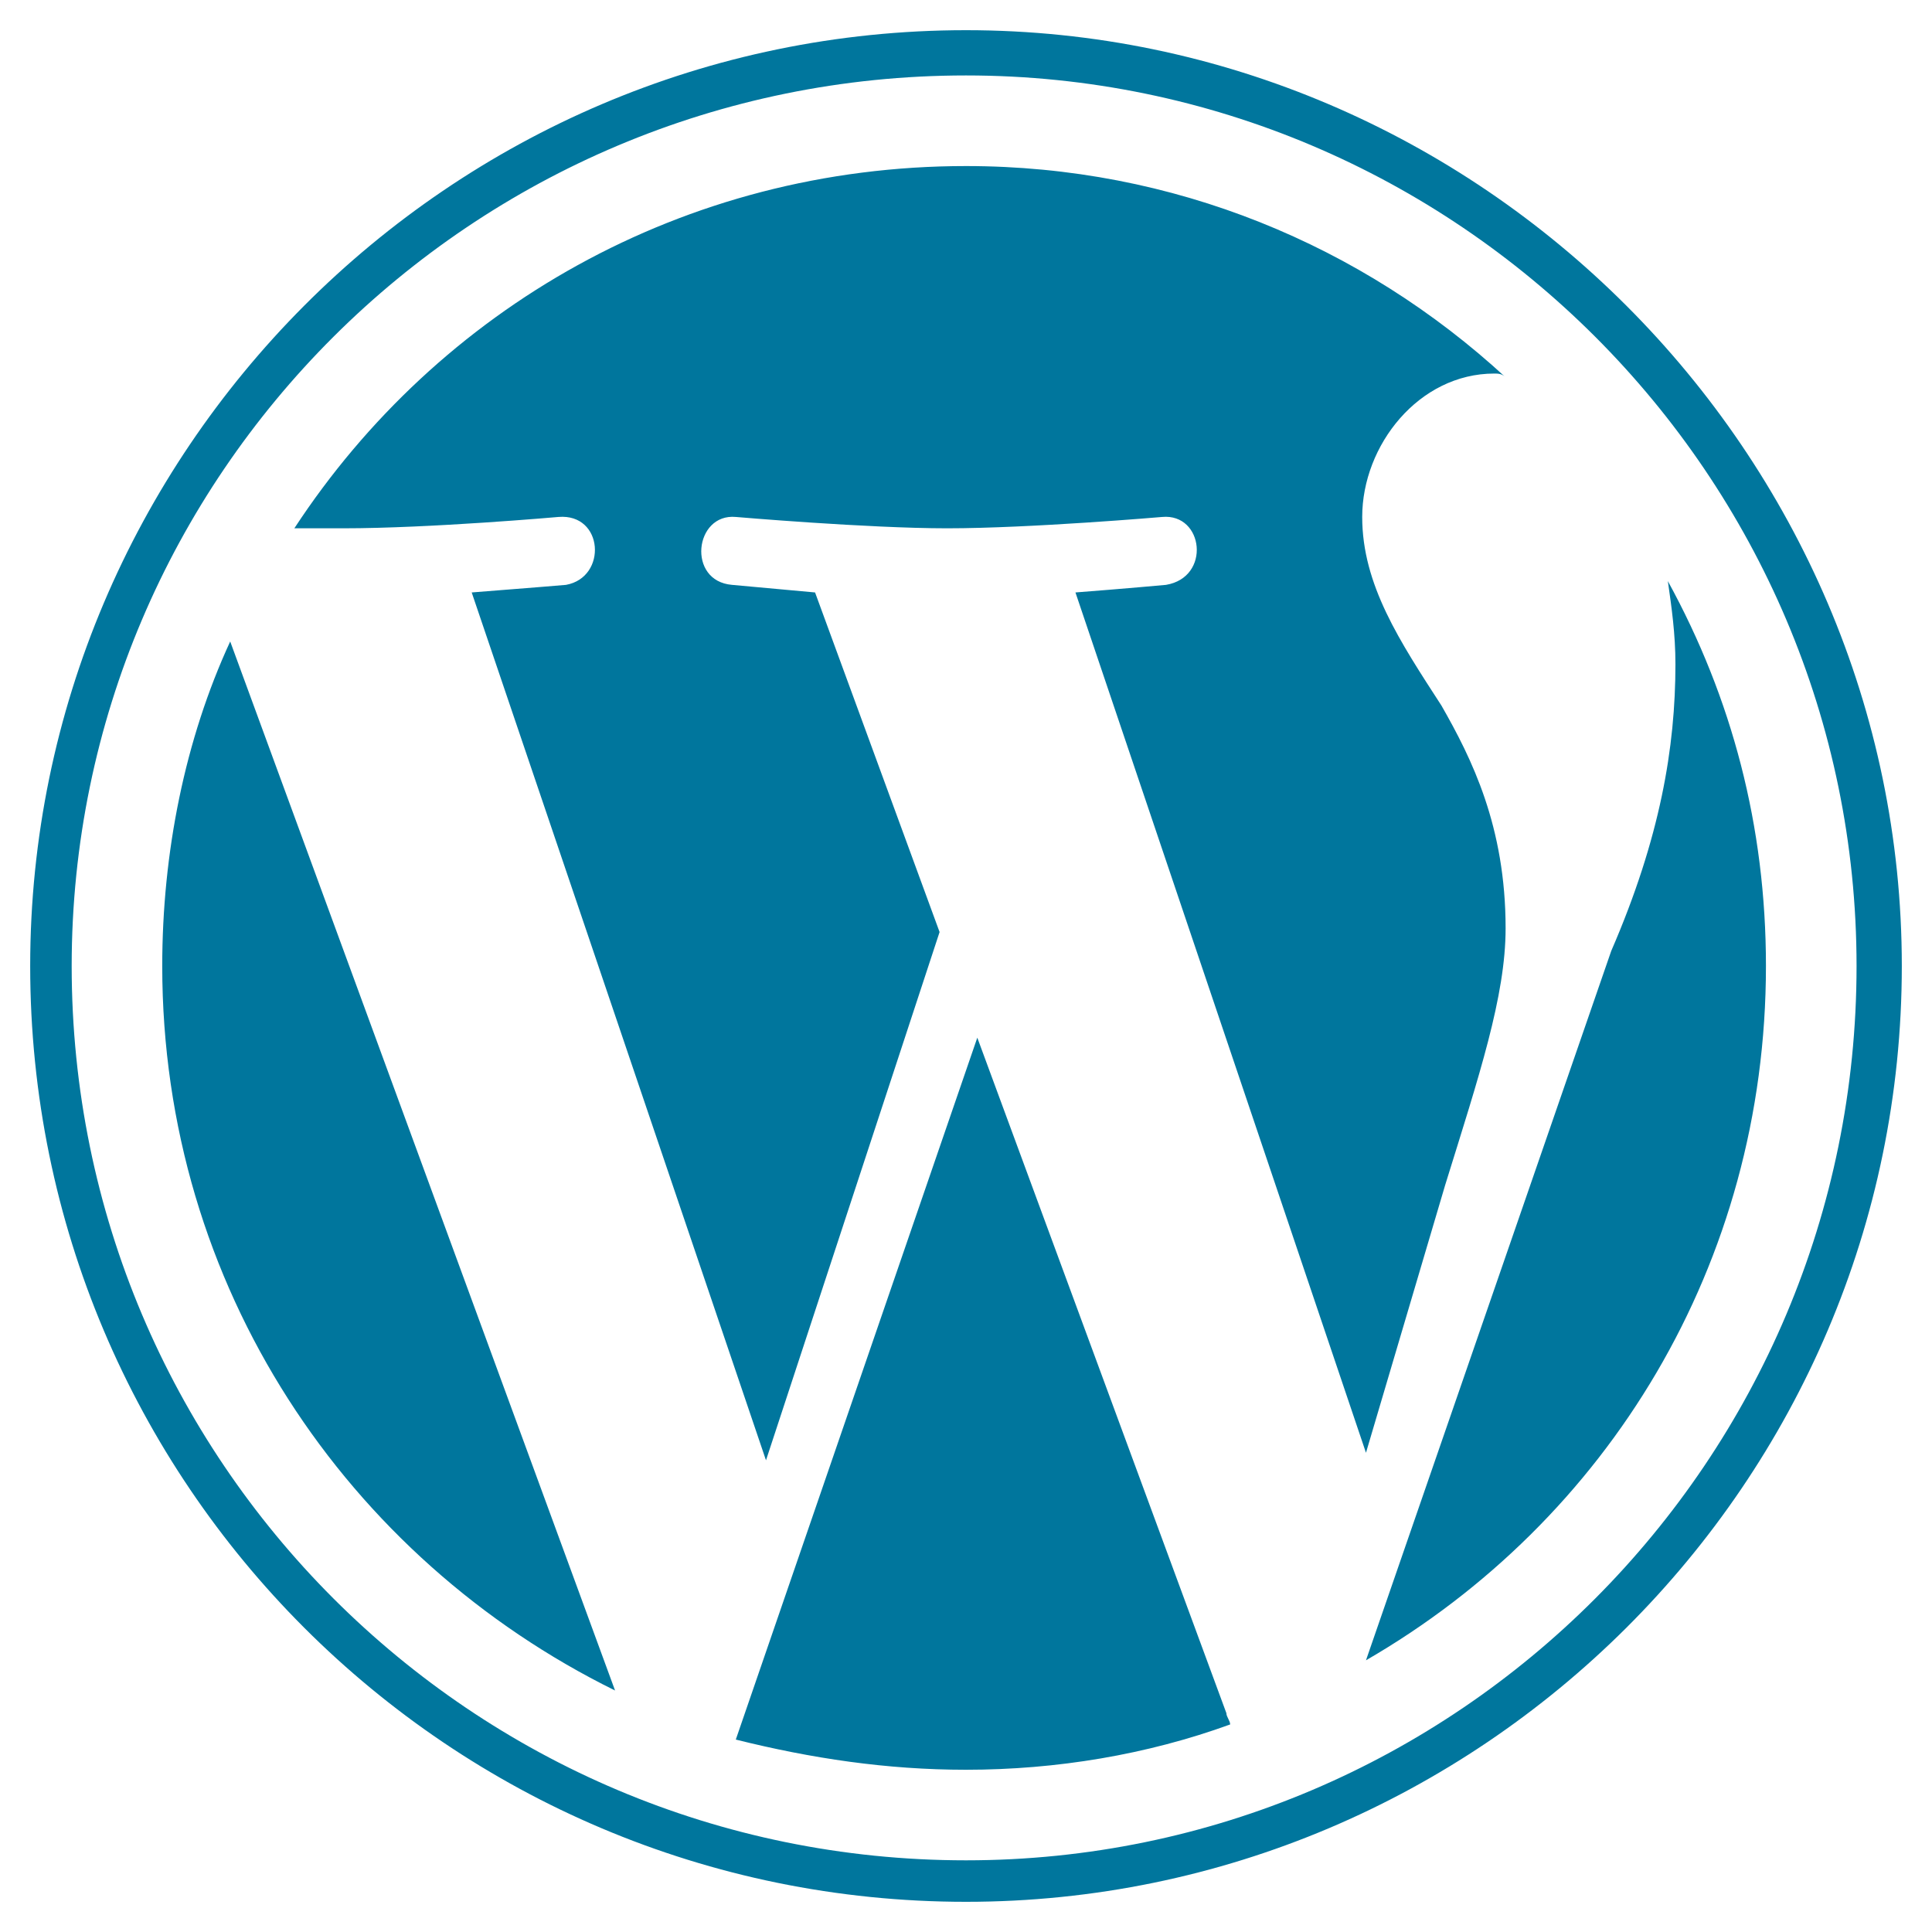
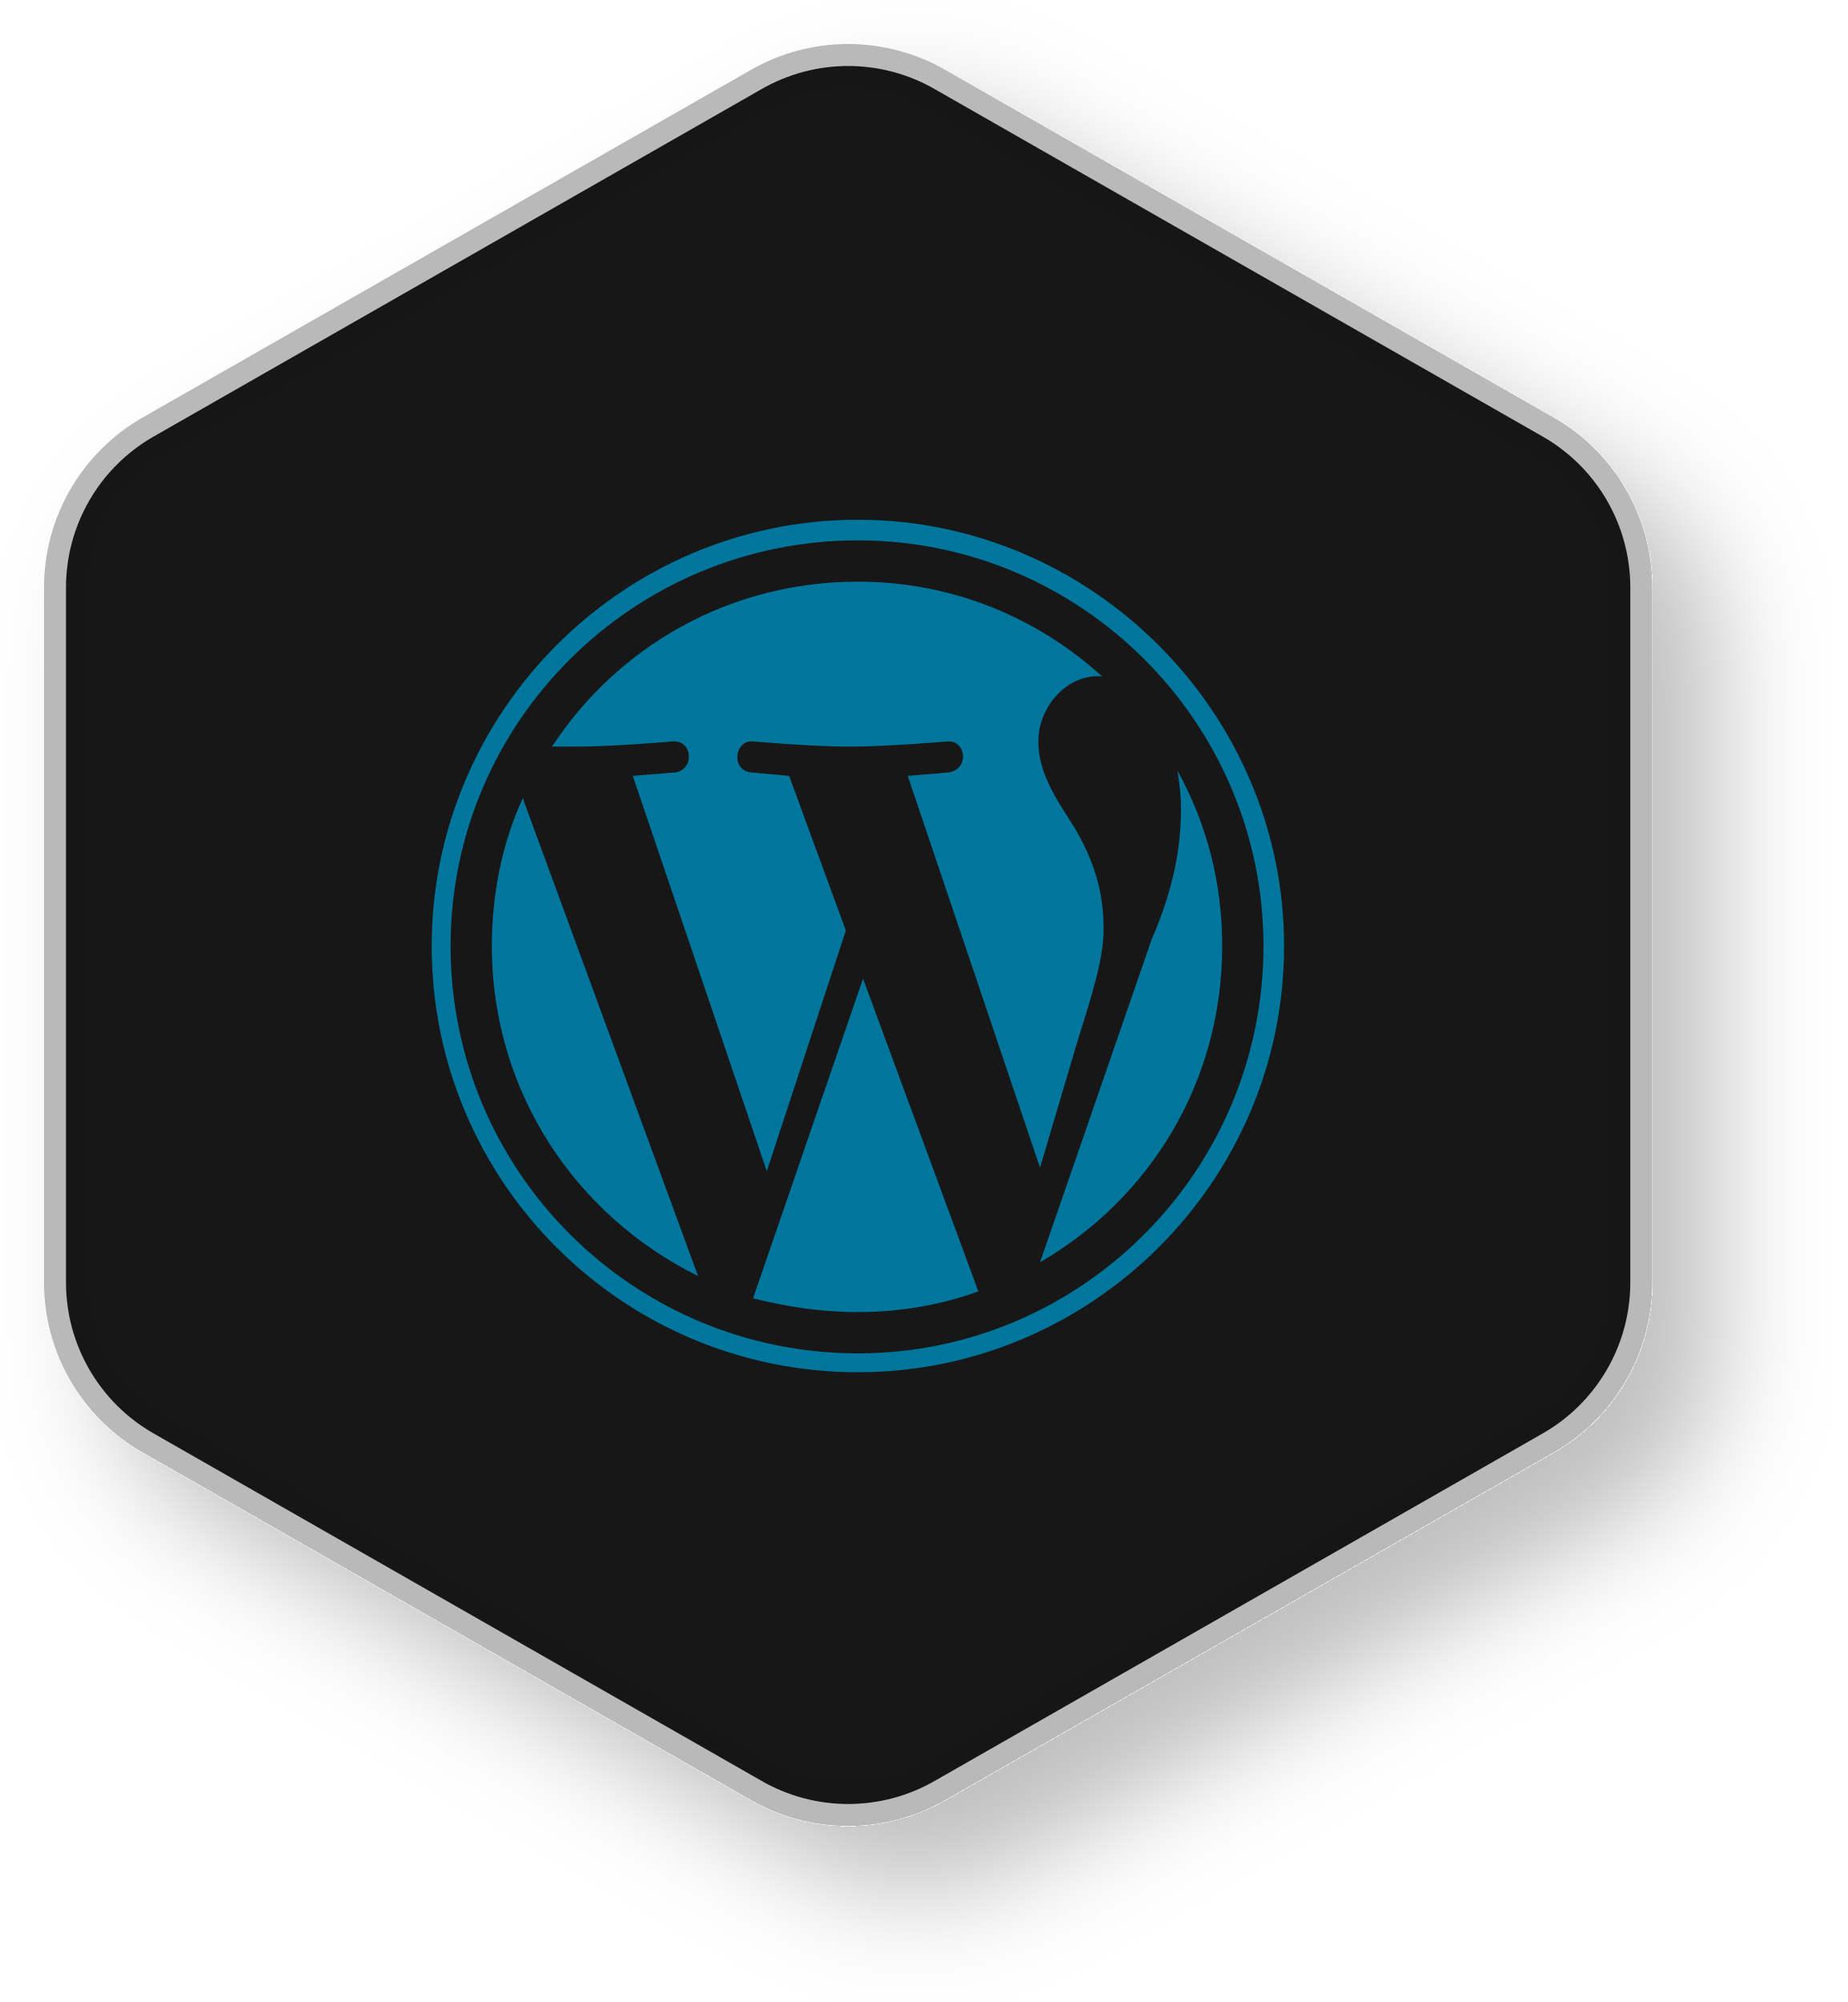
- <svg xmlns="http://www.w3.org/2000/svg" width="40" height="40" viewBox="0 0 40 40" fill="none">
-   <path d="M4.766 13.281C3.828 15.312 3.359 17.656 3.359 20C3.359 26.641 7.188 32.266 12.734 35L4.766 13.281ZM31.172 19.219C31.172 17.109 30.469 15.703 29.844 14.609C28.984 13.281 28.203 12.109 28.203 10.703C28.203 9.219 29.375 7.734 30.938 7.734C31.016 7.734 31.094 7.734 31.172 7.812C28.203 5.078 24.297 3.438 20 3.438C14.141 3.438 9.062 6.406 6.094 10.938C6.484 10.938 6.797 10.938 7.109 10.938C8.906 10.938 11.562 10.703 11.562 10.703C12.5 10.625 12.578 11.953 11.719 12.109C11.719 12.109 10.781 12.188 9.766 12.266L15.859 30.234L19.453 19.297L16.875 12.266C16.016 12.188 15.156 12.109 15.156 12.109C14.219 12.031 14.375 10.625 15.234 10.703C15.234 10.703 17.969 10.938 19.609 10.938C21.328 10.938 24.062 10.703 24.062 10.703C24.922 10.625 25.078 11.953 24.141 12.109C24.141 12.109 23.281 12.188 22.266 12.266L28.281 30.078L29.922 24.531C30.625 22.266 31.172 20.625 31.172 19.219ZM20.234 21.484L15.234 36.016C16.797 36.406 18.359 36.641 20 36.641C21.875 36.641 23.75 36.328 25.469 35.703C25.469 35.625 25.391 35.547 25.391 35.469L20.234 21.484ZM34.531 12.031C34.609 12.578 34.688 13.125 34.688 13.75C34.688 15.469 34.375 17.344 33.359 19.688L28.281 34.375C33.281 31.484 36.562 26.172 36.562 20C36.562 17.109 35.859 14.453 34.531 12.031ZM39.375 20C39.375 9.375 30.625 0.625 20 0.625C9.297 0.625 0.625 9.375 0.625 20C0.625 30.703 9.297 39.375 20 39.375C30.625 39.375 39.375 30.703 39.375 20ZM38.438 20C38.438 30.234 30.156 38.516 20 38.516C9.766 38.516 1.484 30.234 1.484 20C1.484 9.844 9.766 1.562 20 1.562C30.156 1.562 38.438 9.844 38.438 20Z" fill="#00769D" />
+ <svg xmlns="http://www.w3.org/2000/svg" width="84" height="91" viewBox="0 0 84 91" fill="none">
+   <g filter="url(#filter0_d_134_2)">
+     <path d="M74.115 58.303V26.697C74.113 25.311 73.747 23.95 73.054 22.75C72.361 21.551 71.364 20.555 70.164 19.862L42.508 4.059C41.307 3.365 39.944 3 38.557 3C37.17 3 35.808 3.365 34.606 4.059L6.951 19.862C5.751 20.555 4.754 21.551 4.061 22.75C3.367 23.95 3.001 25.311 3 26.697V58.303C3.001 59.689 3.367 61.05 4.061 62.249C4.754 63.449 5.751 64.445 6.951 65.138L34.606 80.941C35.808 81.635 37.17 82 38.557 82C39.944 82 41.307 81.635 42.508 80.941L70.164 65.138C71.364 64.445 72.361 63.449 73.054 62.249C73.747 61.05 74.113 59.689 74.115 58.303Z" fill="#171717" stroke="#171717" stroke-opacity="0.3" stroke-width="2" stroke-linecap="round" stroke-linejoin="round" />
+     <path d="M23.766 36.281C22.828 38.312 22.359 40.656 22.359 43C22.359 49.641 26.188 55.266 31.734 58L23.766 36.281ZM50.172 42.219C50.172 40.109 49.469 38.703 48.844 37.609C47.984 36.281 47.203 35.109 47.203 33.703C47.203 32.219 48.375 30.734 49.938 30.734C50.016 30.734 50.094 30.734 50.172 30.812C47.203 28.078 43.297 26.438 39 26.438C33.141 26.438 28.062 29.406 25.094 33.938C25.484 33.938 25.797 33.938 26.109 33.938C27.906 33.938 30.562 33.703 30.562 33.703C31.5 33.625 31.578 34.953 30.719 35.109C30.719 35.109 29.781 35.188 28.766 35.266L34.859 53.234L38.453 42.297L35.875 35.266C35.016 35.188 34.156 35.109 34.156 35.109C33.219 35.031 33.375 33.625 34.234 33.703C34.234 33.703 36.969 33.938 38.609 33.938C40.328 33.938 43.062 33.703 43.062 33.703C43.922 33.625 44.078 34.953 43.141 35.109C43.141 35.109 42.281 35.188 41.266 35.266L47.281 53.078L48.922 47.531C49.625 45.266 50.172 43.625 50.172 42.219ZM39.234 44.484L34.234 59.016C35.797 59.406 37.359 59.641 39 59.641C40.875 59.641 42.75 59.328 44.469 58.703C44.469 58.625 44.391 58.547 44.391 58.469L39.234 44.484ZM53.531 35.031C53.609 35.578 53.688 36.125 53.688 36.75C53.688 38.469 53.375 40.344 52.359 42.688L47.281 57.375C52.281 54.484 55.562 49.172 55.562 43C55.562 40.109 54.859 37.453 53.531 35.031ZM58.375 43C58.375 32.375 49.625 23.625 39 23.625C28.297 23.625 19.625 32.375 19.625 43C19.625 53.703 28.297 62.375 39 62.375C49.625 62.375 58.375 53.703 58.375 43ZM57.438 43C57.438 53.234 49.156 61.516 39 61.516C28.766 61.516 20.484 53.234 20.484 43C20.484 32.844 28.766 24.562 39 24.562C49.156 24.562 57.438 32.844 57.438 43Z" fill="#00769D" />
+   </g>
+   <defs>
+     <filter id="filter0_d_134_2" x="0" y="0" width="83.115" height="91" filterUnits="userSpaceOnUse" color-interpolation-filters="sRGB">
+       <feFlood flood-opacity="0" result="BackgroundImageFix" />
+       <feColorMatrix in="SourceAlpha" type="matrix" values="0 0 0 0 0 0 0 0 0 0 0 0 0 0 0 0 0 0 127 0" result="hardAlpha" />
+       <feOffset dx="3" dy="3" />
+       <feGaussianBlur stdDeviation="2.5" />
+       <feComposite in2="hardAlpha" operator="out" />
+       <feColorMatrix type="matrix" values="0 0 0 0 0 0 0 0 0 0 0 0 0 0 0 0 0 0 0.25 0" />
+       <feBlend mode="normal" in2="BackgroundImageFix" result="effect1_dropShadow_134_2" />
+       <feBlend mode="normal" in="SourceGraphic" in2="effect1_dropShadow_134_2" result="shape" />
+     </filter>
+   </defs>
</svg>
